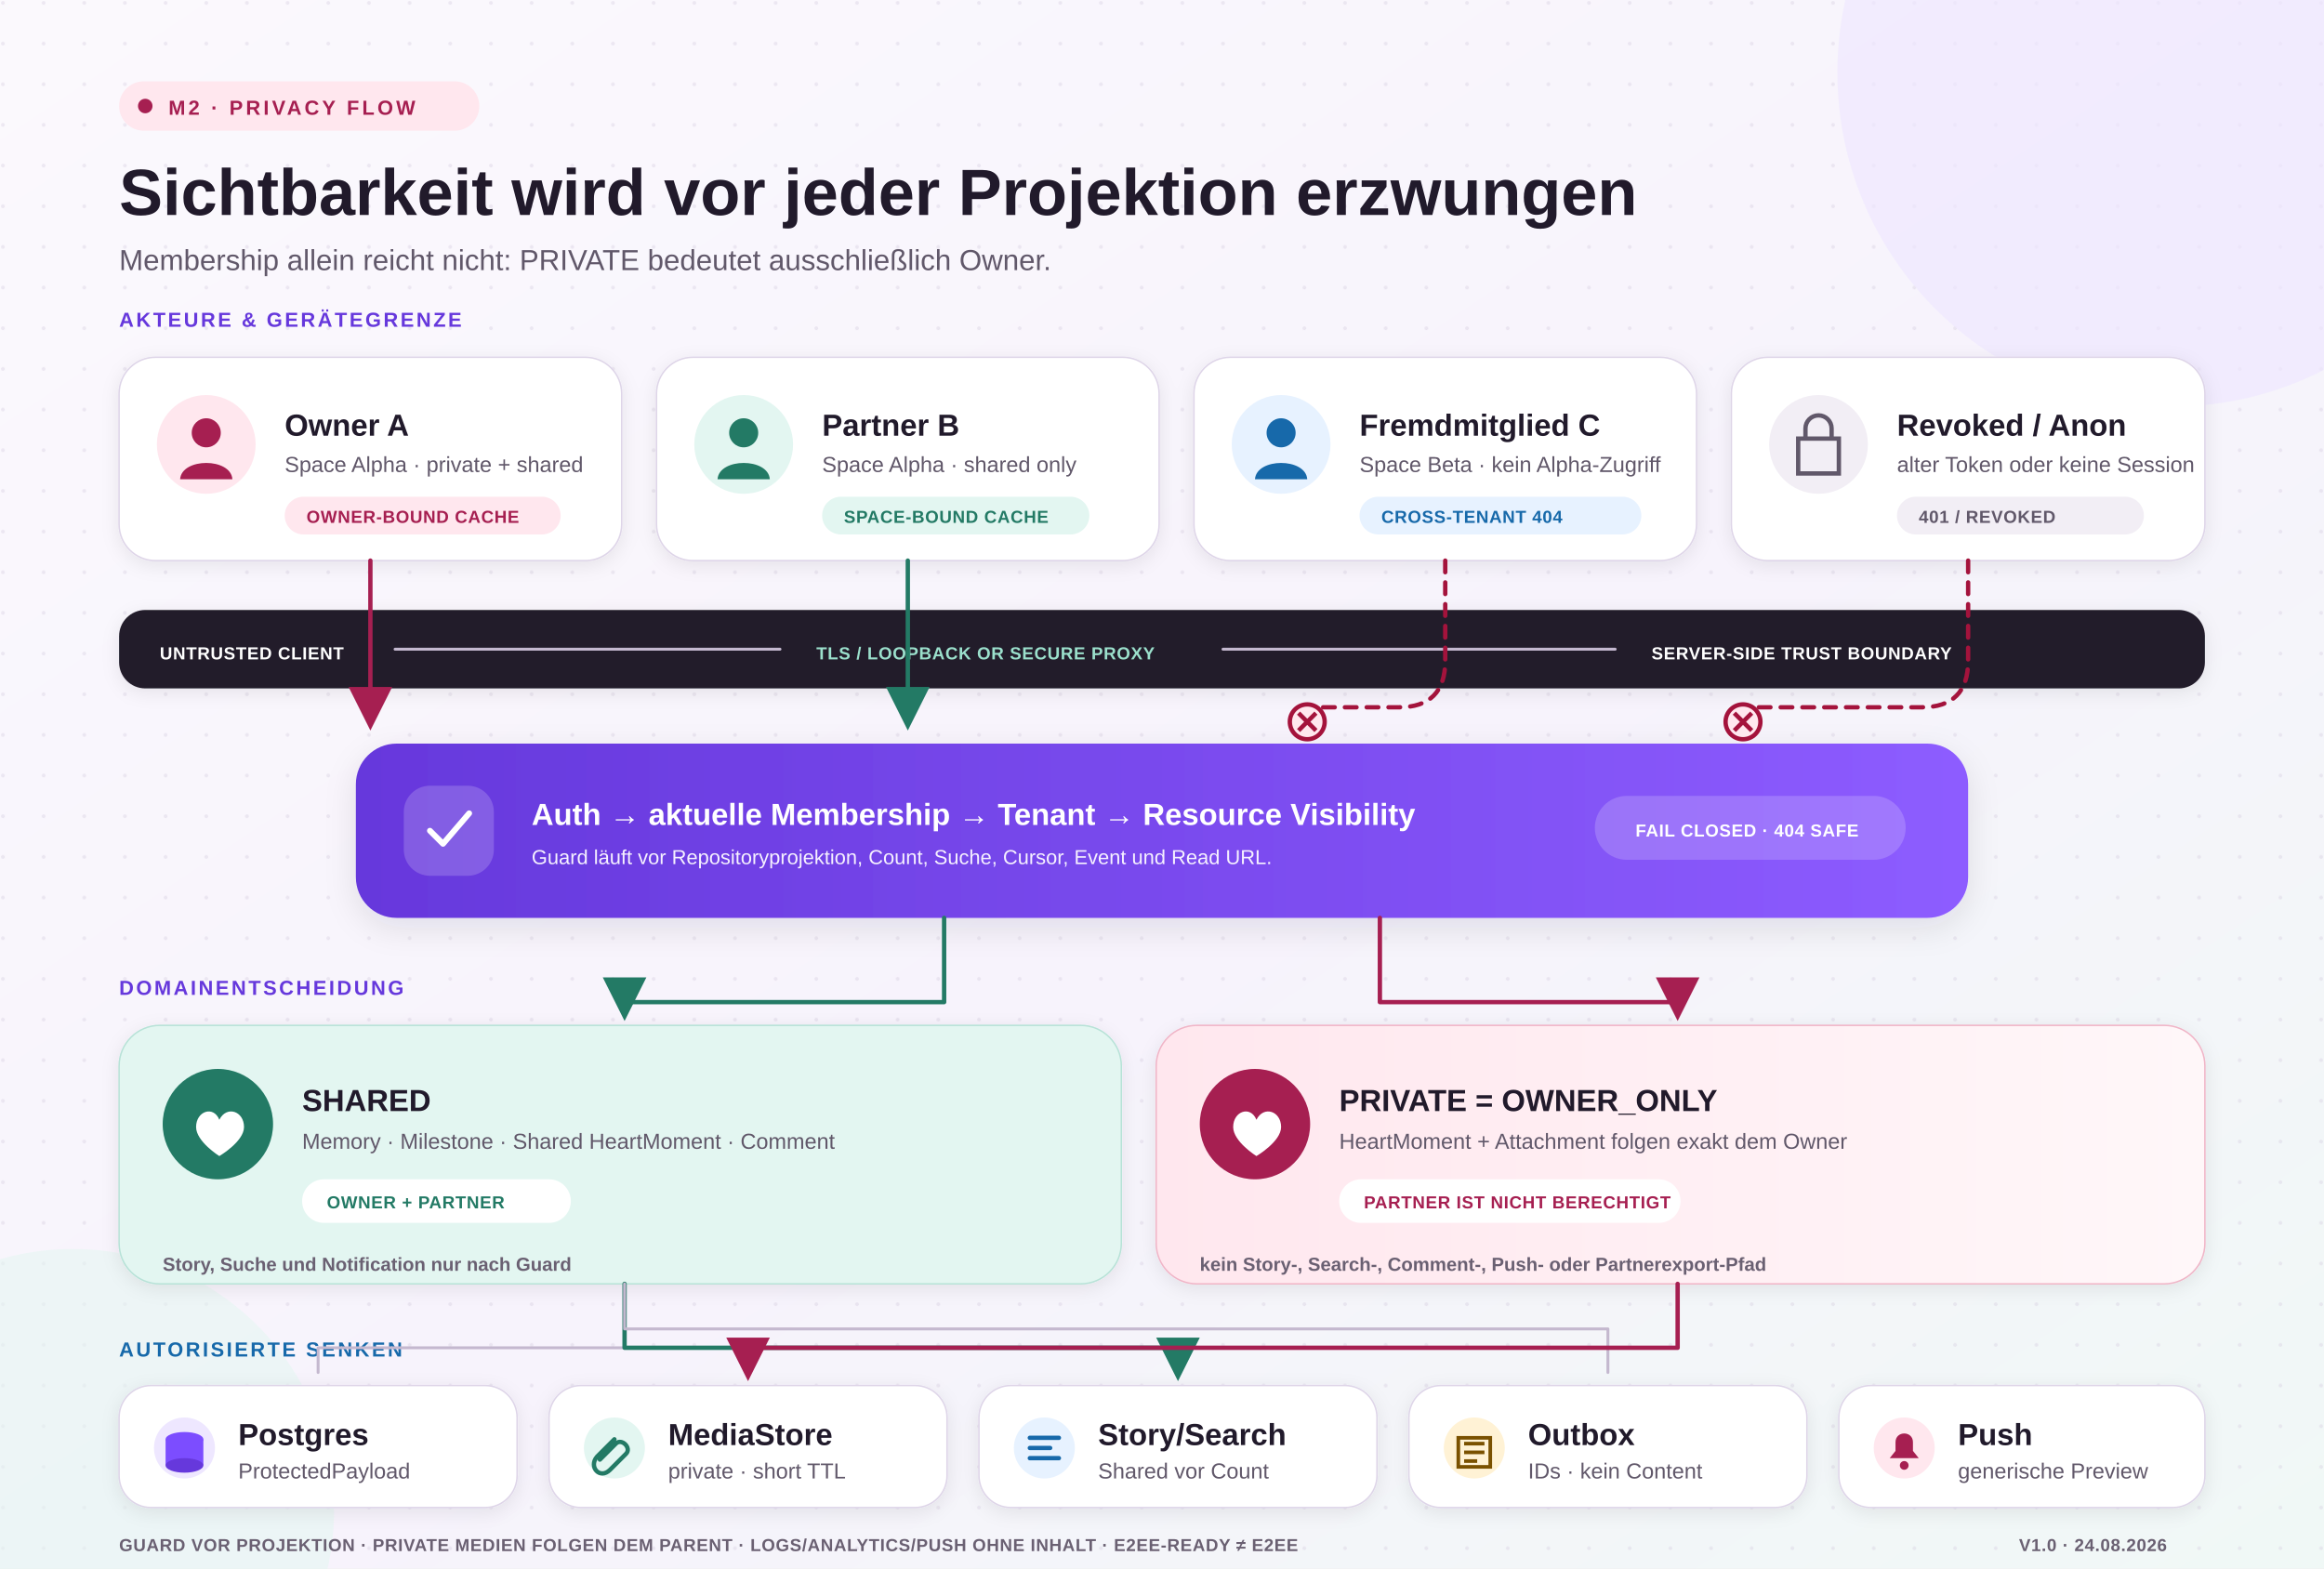
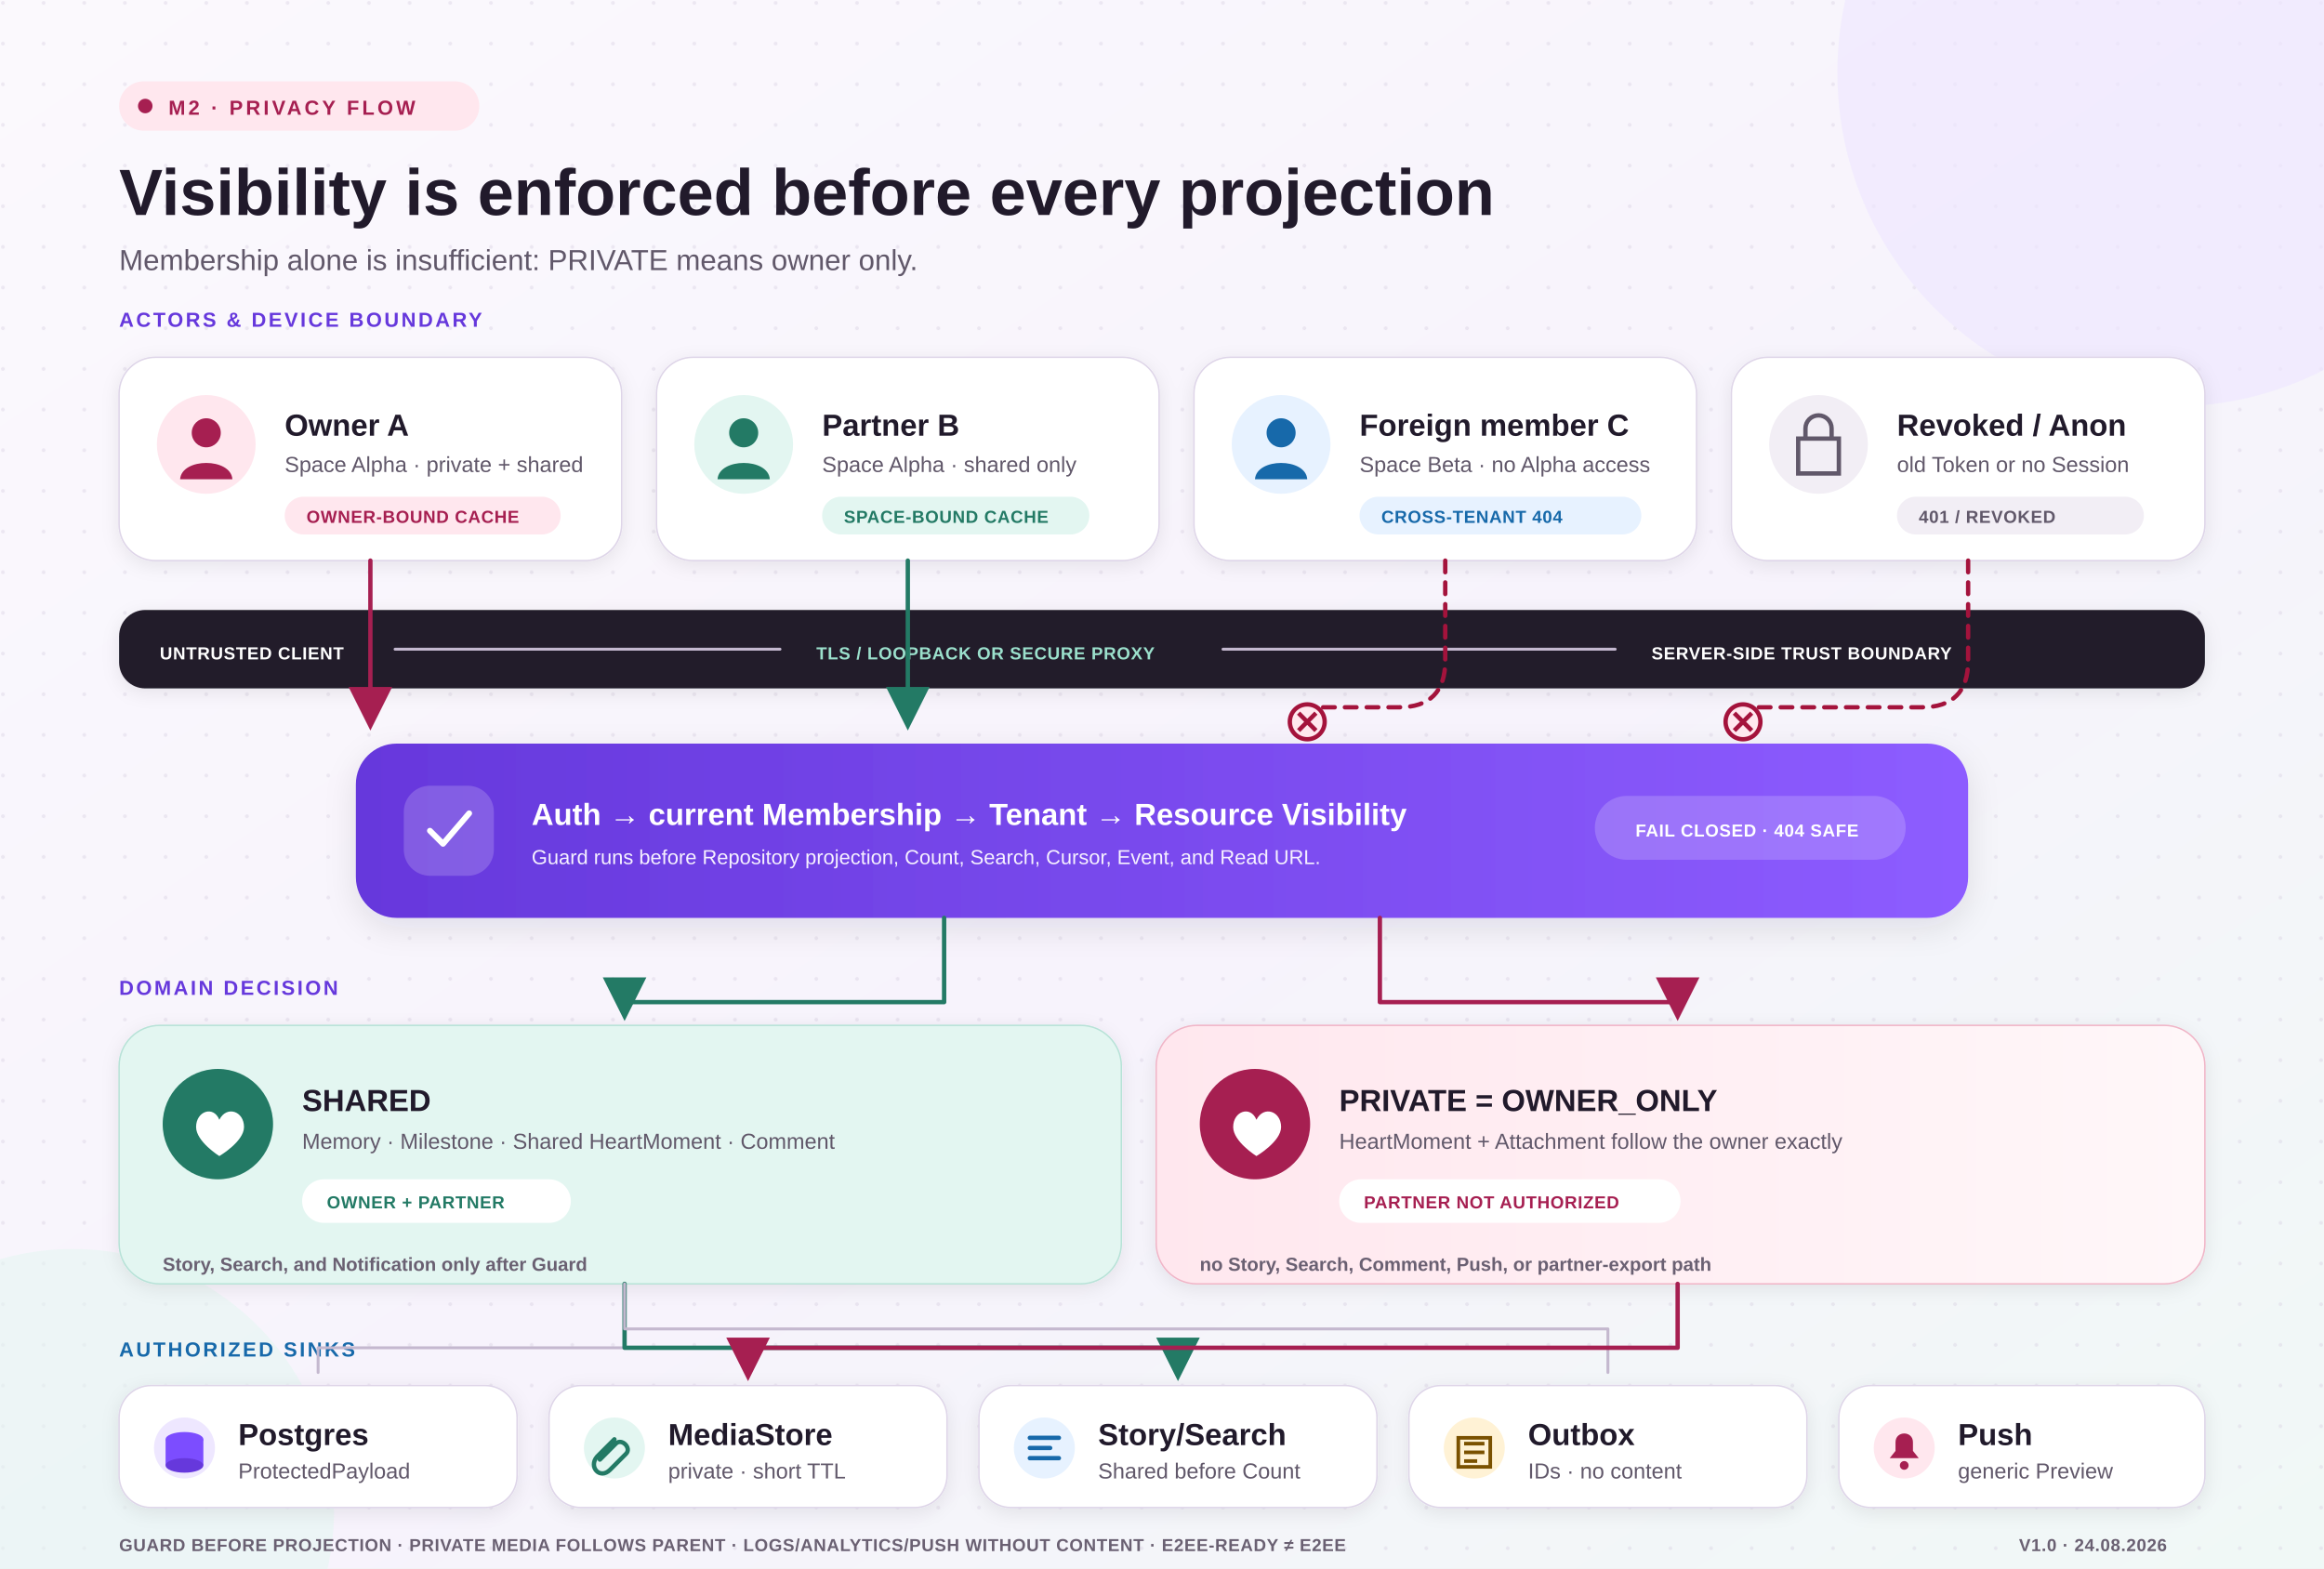
<svg xmlns="http://www.w3.org/2000/svg" width="1600" height="1080" viewBox="0 0 1600 1080" role="img" aria-labelledby="title desc">
  <defs>
    <linearGradient id="bg" x1="0" y1="0" x2="1" y2="1">
      <stop offset="0" stop-color="#FBF9FD" />
      <stop offset="0.55" stop-color="#F7F3FC" />
      <stop offset="1" stop-color="#F0F8F6" />
    </linearGradient>
    <linearGradient id="guard" x1="0" y1="0" x2="1" y2="0">
      <stop offset="0" stop-color="#6638DC" />
      <stop offset="1" stop-color="#8D5CFF" />
    </linearGradient>
    <linearGradient id="ownerBg" x1="0" y1="0" x2="1" y2="0">
      <stop offset="0" stop-color="#FFE7EE" />
      <stop offset="1" stop-color="#FFF7F9" />
    </linearGradient>
    <pattern id="dots" width="28" height="28" patternUnits="userSpaceOnUse">
      <circle cx="2" cy="2" r="1.3" fill="#D7CFE0" opacity="0.40" />
    </pattern>
    <filter id="shadow" x="-20%" y="-20%" width="140%" height="160%">
      <feDropShadow dx="0" dy="7" stdDeviation="11" flood-color="#211A2B" flood-opacity="0.10" />
    </filter>
    <filter id="soft" x="-20%" y="-20%" width="140%" height="150%">
      <feDropShadow dx="0" dy="3" stdDeviation="6" flood-color="#211A2B" flood-opacity="0.08" />
    </filter>
    <marker id="purpleArrow" markerWidth="10" markerHeight="10" refX="8" refY="5" orient="auto">
      <path d="M0 0 L10 5 L0 10Z" fill="#7C4DFF" />
    </marker>
    <marker id="greenArrow" markerWidth="10" markerHeight="10" refX="8" refY="5" orient="auto">
      <path d="M0 0 L10 5 L0 10Z" fill="#237A65" />
    </marker>
    <marker id="pinkArrow" markerWidth="10" markerHeight="10" refX="8" refY="5" orient="auto">
      <path d="M0 0 L10 5 L0 10Z" fill="#A61F51" />
    </marker>
    <style>
      .h1{font:700 45px 'Segoe UI',Arial,sans-serif;fill:#211A2B}.sub{font:400 20px 'Segoe UI',Arial,sans-serif;fill:#61586A}.eyebrow{font:700 14px 'Segoe UI',Arial,sans-serif;letter-spacing:2px}.section{font:700 14px 'Segoe UI',Arial,sans-serif;letter-spacing:1.6px}.title{font:700 21px 'Segoe UI',Arial,sans-serif;fill:#211A2B}.body{font:400 15px 'Segoe UI',Arial,sans-serif;fill:#61586A}.small{font:600 13px 'Segoe UI',Arial,sans-serif;fill:#6A6072}.micro{font:700 12px 'Segoe UI',Arial,sans-serif;letter-spacing:.4px}.whiteTitle{font:700 21px 'Segoe UI',Arial,sans-serif;fill:#FFF}.whiteBody{font:500 14px 'Segoe UI',Arial,sans-serif;fill:#F6F1FF}.pLine{fill:none;stroke:#7C4DFF;stroke-width:3;stroke-linecap:round;stroke-linejoin:round}.gLine{fill:none;stroke:#237A65;stroke-width:3;stroke-linecap:round;stroke-linejoin:round}.rLine{fill:none;stroke:#A61F51;stroke-width:3;stroke-linecap:round;stroke-linejoin:round}.blocked{fill:none;stroke:#A4133C;stroke-width:3;stroke-dasharray:8 7;stroke-linecap:round;stroke-linejoin:round}.nLine{fill:none;stroke:#C4B8CF;stroke-width:2;stroke-linecap:round;stroke-linejoin:round}
    </style>
  </defs>
  <rect width="1600" height="1080" fill="url(#bg)" />
  <rect width="1600" height="1080" fill="url(#dots)" />
  <circle cx="1495" cy="50" r="230" fill="#EEE7FF" opacity=".65" />
  <circle cx="50" cy="1040" r="180" fill="#E3F6F1" opacity=".55" />
  <g transform="translate(82 56)">
    <rect width="248" height="34" rx="17" fill="#FFE7EE" />
    <circle cx="18" cy="17" r="5" fill="#A61F51" />
    <text x="34" y="23" class="eyebrow" fill="#A61F51">M2 · PRIVACY FLOW</text>
-     <text x="0" y="92" class="h1">Sichtbarkeit wird vor jeder Projektion erzwungen</text>
-     <text x="0" y="130" class="sub">Membership allein reicht nicht: PRIVATE bedeutet ausschließlich Owner.</text>
+     <text x="0" y="92" class="h1">Visibility is enforced before every projection</text>
+     <text x="0" y="130" class="sub">Membership alone is insufficient: PRIVATE means owner only.</text>
  </g>
-   <text x="82" y="225" class="section" fill="#6638DC">AKTEURE &amp; GERÄTEGRENZE</text>
+   <text x="82" y="225" class="section" fill="#6638DC">ACTORS &amp; DEVICE BOUNDARY</text>
  <g filter="url(#soft)">
    <rect x="82" y="246" width="346" height="140" rx="25" fill="#FFFFFF" stroke="#DED5E8" />
    <rect x="452" y="246" width="346" height="140" rx="25" fill="#FFFFFF" stroke="#DED5E8" />
    <rect x="822" y="246" width="346" height="140" rx="25" fill="#FFFFFF" stroke="#DED5E8" />
    <rect x="1192" y="246" width="326" height="140" rx="25" fill="#FFFFFF" stroke="#DED5E8" />
  </g>
  <g transform="translate(108 272)">
    <circle cx="34" cy="34" r="34" fill="#FFE7EE" />
    <circle cx="34" cy="26" r="10" fill="#A61F51" />
    <path d="M16 58 C17 43 51 43 52 58Z" fill="#A61F51" />
    <text x="88" y="28" class="title">Owner A</text>
    <text x="88" y="53" class="body">Space Alpha · private + shared</text>
    <rect x="88" y="70" width="190" height="26" rx="13" fill="#FFE7EE" />
    <text x="103" y="88" class="micro" fill="#A61F51">OWNER-BOUND CACHE</text>
  </g>
  <g transform="translate(478 272)">
    <circle cx="34" cy="34" r="34" fill="#E3F6F1" />
    <circle cx="34" cy="26" r="10" fill="#237A65" />
    <path d="M16 58 C17 43 51 43 52 58Z" fill="#237A65" />
    <text x="88" y="28" class="title">Partner B</text>
    <text x="88" y="53" class="body">Space Alpha · shared only</text>
    <rect x="88" y="70" width="184" height="26" rx="13" fill="#E3F6F1" />
    <text x="103" y="88" class="micro" fill="#237A65">SPACE-BOUND CACHE</text>
  </g>
  <g transform="translate(848 272)">
    <circle cx="34" cy="34" r="34" fill="#E7F2FF" />
    <circle cx="34" cy="26" r="10" fill="#1769AA" />
    <path d="M16 58 C17 43 51 43 52 58Z" fill="#1769AA" />
-     <text x="88" y="28" class="title">Fremdmitglied C</text>
-     <text x="88" y="53" class="body">Space Beta · kein Alpha-Zugriff</text>
+     <text x="88" y="28" class="title">Foreign member C</text>
+     <text x="88" y="53" class="body">Space Beta · no Alpha access</text>
    <rect x="88" y="70" width="194" height="26" rx="13" fill="#E7F2FF" />
    <text x="103" y="88" class="micro" fill="#1769AA">CROSS-TENANT 404</text>
  </g>
  <g transform="translate(1218 272)">
    <circle cx="34" cy="34" r="34" fill="#F2EEF5" />
    <path d="M20 30 h28 v24 H20z M25 30 v-7 a9 9 0 0 1 18 0 v7" fill="none" stroke="#61586A" stroke-width="3" />
    <text x="88" y="28" class="title">Revoked / Anon</text>
-     <text x="88" y="53" class="body">alter Token oder keine Session</text>
+     <text x="88" y="53" class="body">old Token or no Session</text>
    <rect x="88" y="70" width="170" height="26" rx="13" fill="#F2EEF5" />
    <text x="103" y="88" class="micro" fill="#61586A">401 / REVOKED</text>
  </g>
  <g transform="translate(82 420)">
    <rect width="1436" height="54" rx="18" fill="#211A2B" filter="url(#soft)" />
    <text x="28" y="34" class="micro" fill="#FFFFFF">UNTRUSTED CLIENT</text>
    <path d="M190 27 H455" class="nLine" />
    <text x="480" y="34" class="micro" fill="#9BE0CC">TLS / LOOPBACK OR SECURE PROXY</text>
    <path d="M760 27 H1030" class="nLine" />
    <text x="1055" y="34" class="micro" fill="#FFFFFF">SERVER-SIDE TRUST BOUNDARY</text>
  </g>
  <g filter="url(#shadow)">
    <rect x="245" y="512" width="1110" height="120" rx="28" fill="url(#guard)" />
  </g>
  <g transform="translate(278 541)">
    <rect width="62" height="62" rx="18" fill="#FFFFFF" opacity=".18" />
    <path d="M18 31 l9 9 l18 -21" fill="none" stroke="#FFF" stroke-width="4" stroke-linecap="round" stroke-linejoin="round" />
-     <text x="88" y="27" class="whiteTitle">Auth → aktuelle Membership → Tenant → Resource Visibility</text>
-     <text x="88" y="54" class="whiteBody">Guard läuft vor Repositoryprojektion, Count, Suche, Cursor, Event und Read URL.</text>
+     <text x="88" y="27" class="whiteTitle">Auth → current Membership → Tenant → Resource Visibility</text>
+     <text x="88" y="54" class="whiteBody">Guard runs before Repository projection, Count, Search, Cursor, Event, and Read URL.</text>
    <rect x="820" y="7" width="214" height="44" rx="22" fill="#FFFFFF" opacity=".18" />
    <text x="848" y="35" class="micro" fill="#FFFFFF">FAIL CLOSED · 404 SAFE</text>
  </g>
  <path d="M255 386 V497" class="rLine" marker-end="url(#pinkArrow)" />
  <path d="M625 386 V497" class="gLine" marker-end="url(#greenArrow)" />
  <path d="M995 386 V455 Q995 487 963 487 H900 V497" class="blocked" />
  <circle cx="900" cy="497" r="12" fill="#FFE7EE" stroke="#A4133C" stroke-width="3" />
  <path d="M894 491 l12 12 M906 491 l-12 12" stroke="#A4133C" stroke-width="3" />
  <path d="M1355 386 V455 Q1355 487 1323 487 H1200 V497" class="blocked" />
  <circle cx="1200" cy="497" r="12" fill="#FFE7EE" stroke="#A4133C" stroke-width="3" />
  <path d="M1194 491 l12 12 M1206 491 l-12 12" stroke="#A4133C" stroke-width="3" />
-   <text x="82" y="685" class="section" fill="#6638DC">DOMAINENTSCHEIDUNG</text>
+   <text x="82" y="685" class="section" fill="#6638DC">DOMAIN DECISION</text>
  <g filter="url(#soft)">
    <rect x="82" y="706" width="690" height="178" rx="28" fill="#E3F6F1" stroke="#B7E2D7" />
    <rect x="796" y="706" width="722" height="178" rx="28" fill="url(#ownerBg)" stroke="#F0B5C7" />
  </g>
  <g transform="translate(112 736)">
    <circle cx="38" cy="38" r="38" fill="#237A65" />
    <path d="M23 40 C23 29 35 25 39 35 C44 25 56 29 56 40 C56 50 39 60 39 60 C39 60 23 50 23 40Z" fill="#FFF" />
    <text x="96" y="29" class="title">SHARED</text>
    <text x="96" y="55" class="body">Memory · Milestone · Shared HeartMoment · Comment</text>
    <rect x="96" y="76" width="185" height="30" rx="15" fill="#FFFFFF" />
    <text x="113" y="96" class="micro" fill="#237A65">OWNER + PARTNER</text>
-     <text x="0" y="139" class="small">Story, Suche und Notification nur nach Guard</text>
+     <text x="0" y="139" class="small">Story, Search, and Notification only after Guard</text>
  </g>
  <g transform="translate(826 736)">
    <circle cx="38" cy="38" r="38" fill="#A61F51" />
    <path d="M23 40 C23 29 35 25 39 35 C44 25 56 29 56 40 C56 50 39 60 39 60 C39 60 23 50 23 40Z" fill="#FFF" />
    <text x="96" y="29" class="title">PRIVATE = OWNER_ONLY</text>
-     <text x="96" y="55" class="body">HeartMoment + Attachment folgen exakt dem Owner</text>
+     <text x="96" y="55" class="body">HeartMoment + Attachment follow the owner exactly</text>
    <rect x="96" y="76" width="235" height="30" rx="15" fill="#FFFFFF" />
-     <text x="113" y="96" class="micro" fill="#A61F51">PARTNER IST NICHT BERECHTIGT</text>
-     <text x="0" y="139" class="small">kein Story-, Search-, Comment-, Push- oder Partnerexport-Pfad</text>
+     <text x="113" y="96" class="micro" fill="#A61F51">PARTNER NOT AUTHORIZED</text>
+     <text x="0" y="139" class="small">no Story, Search, Comment, Push, or partner-export path</text>
  </g>
  <path d="M650 632 V690 H430 V697" class="gLine" marker-end="url(#greenArrow)" />
  <path d="M950 632 V690 H1155 V697" class="rLine" marker-end="url(#pinkArrow)" />
-   <text x="82" y="934" class="section" fill="#1769AA">AUTORISIERTE SENKEN</text>
+   <text x="82" y="934" class="section" fill="#1769AA">AUTHORIZED SINKS</text>
  <g filter="url(#soft)">
    <rect x="82" y="954" width="274" height="84" rx="22" fill="#FFFFFF" stroke="#DED5E8" />
    <rect x="378" y="954" width="274" height="84" rx="22" fill="#FFFFFF" stroke="#DED5E8" />
    <rect x="674" y="954" width="274" height="84" rx="22" fill="#FFFFFF" stroke="#DED5E8" />
    <rect x="970" y="954" width="274" height="84" rx="22" fill="#FFFFFF" stroke="#DED5E8" />
    <rect x="1266" y="954" width="252" height="84" rx="22" fill="#FFFFFF" stroke="#DED5E8" />
  </g>
  <g transform="translate(106 976)">
    <circle cx="21" cy="21" r="21" fill="#EEE7FF" />
    <ellipse cx="21" cy="15" rx="13" ry="5" fill="#7C4DFF" />
    <rect x="8" y="15" width="26" height="18" fill="#7C4DFF" />
    <ellipse cx="21" cy="33" rx="13" ry="5" fill="#6638DC" />
    <text x="58" y="19" class="title" font-size="18">Postgres</text>
    <text x="58" y="42" class="body">ProtectedPayload</text>
  </g>
  <g transform="translate(402 976)">
    <circle cx="21" cy="21" r="21" fill="#E3F6F1" />
    <path d="M11 29 l11 -11 c4 -4 11 3 7 7 L18 36 c-7 7 -15 -2 -9 -9 l12 -12" fill="none" stroke="#237A65" stroke-width="3" stroke-linecap="round" />
    <text x="58" y="19" class="title" font-size="18">MediaStore</text>
    <text x="58" y="42" class="body">private · short TTL</text>
  </g>
  <g transform="translate(698 976)">
    <circle cx="21" cy="21" r="21" fill="#E7F2FF" />
    <path d="M11 14 h20 M11 21 h14 M11 28 h20" stroke="#1769AA" stroke-width="3" stroke-linecap="round" />
    <text x="58" y="19" class="title" font-size="18">Story/Search</text>
-     <text x="58" y="42" class="body">Shared vor Count</text>
+     <text x="58" y="42" class="body">Shared before Count</text>
  </g>
  <g transform="translate(994 976)">
    <circle cx="21" cy="21" r="21" fill="#FFF2D5" />
    <path d="M10 14 h22 v20 H10z M14 18 h14 M14 24 h14 M14 30 h9" fill="none" stroke="#7A5100" stroke-width="2.5" />
    <text x="58" y="19" class="title" font-size="18">Outbox</text>
-     <text x="58" y="42" class="body">IDs · kein Content</text>
+     <text x="58" y="42" class="body">IDs · no content</text>
  </g>
  <g transform="translate(1290 976)">
    <circle cx="21" cy="21" r="21" fill="#FFE7EE" />
    <path d="M11 28 h20 l-4 -5 v-6 c0 -8 -12 -8 -12 0 v6z" fill="#A61F51" />
    <circle cx="21" cy="33" r="3" fill="#A61F51" />
    <text x="58" y="19" class="title" font-size="18">Push</text>
-     <text x="58" y="42" class="body">generische Preview</text>
+     <text x="58" y="42" class="body">generic Preview</text>
  </g>
  <path d="M430 884 V928 H219 V945" class="nLine" />
  <path d="M430 884 V928 H515 V945" class="nLine" />
  <path d="M430 884 V928 H811 V945" class="gLine" marker-end="url(#greenArrow)" />
  <path d="M430 884 V915 H1107 V945" class="nLine" />
  <path d="M1155 884 V928 H515 V945" class="rLine" marker-end="url(#pinkArrow)" />
-   <text x="82" y="1068" class="micro" fill="#6A6072">GUARD VOR PROJEKTION · PRIVATE MEDIEN FOLGEN DEM PARENT · LOGS/ANALYTICS/PUSH OHNE INHALT · E2EE-READY ≠ E2EE</text>
+   <text x="82" y="1068" class="micro" fill="#6A6072">GUARD BEFORE PROJECTION · PRIVATE MEDIA FOLLOWS PARENT · LOGS/ANALYTICS/PUSH WITHOUT CONTENT · E2EE-READY ≠ E2EE</text>
  <text x="1390" y="1068" class="micro" fill="#6A6072">V1.0 · 24.08.2026</text>
</svg>
